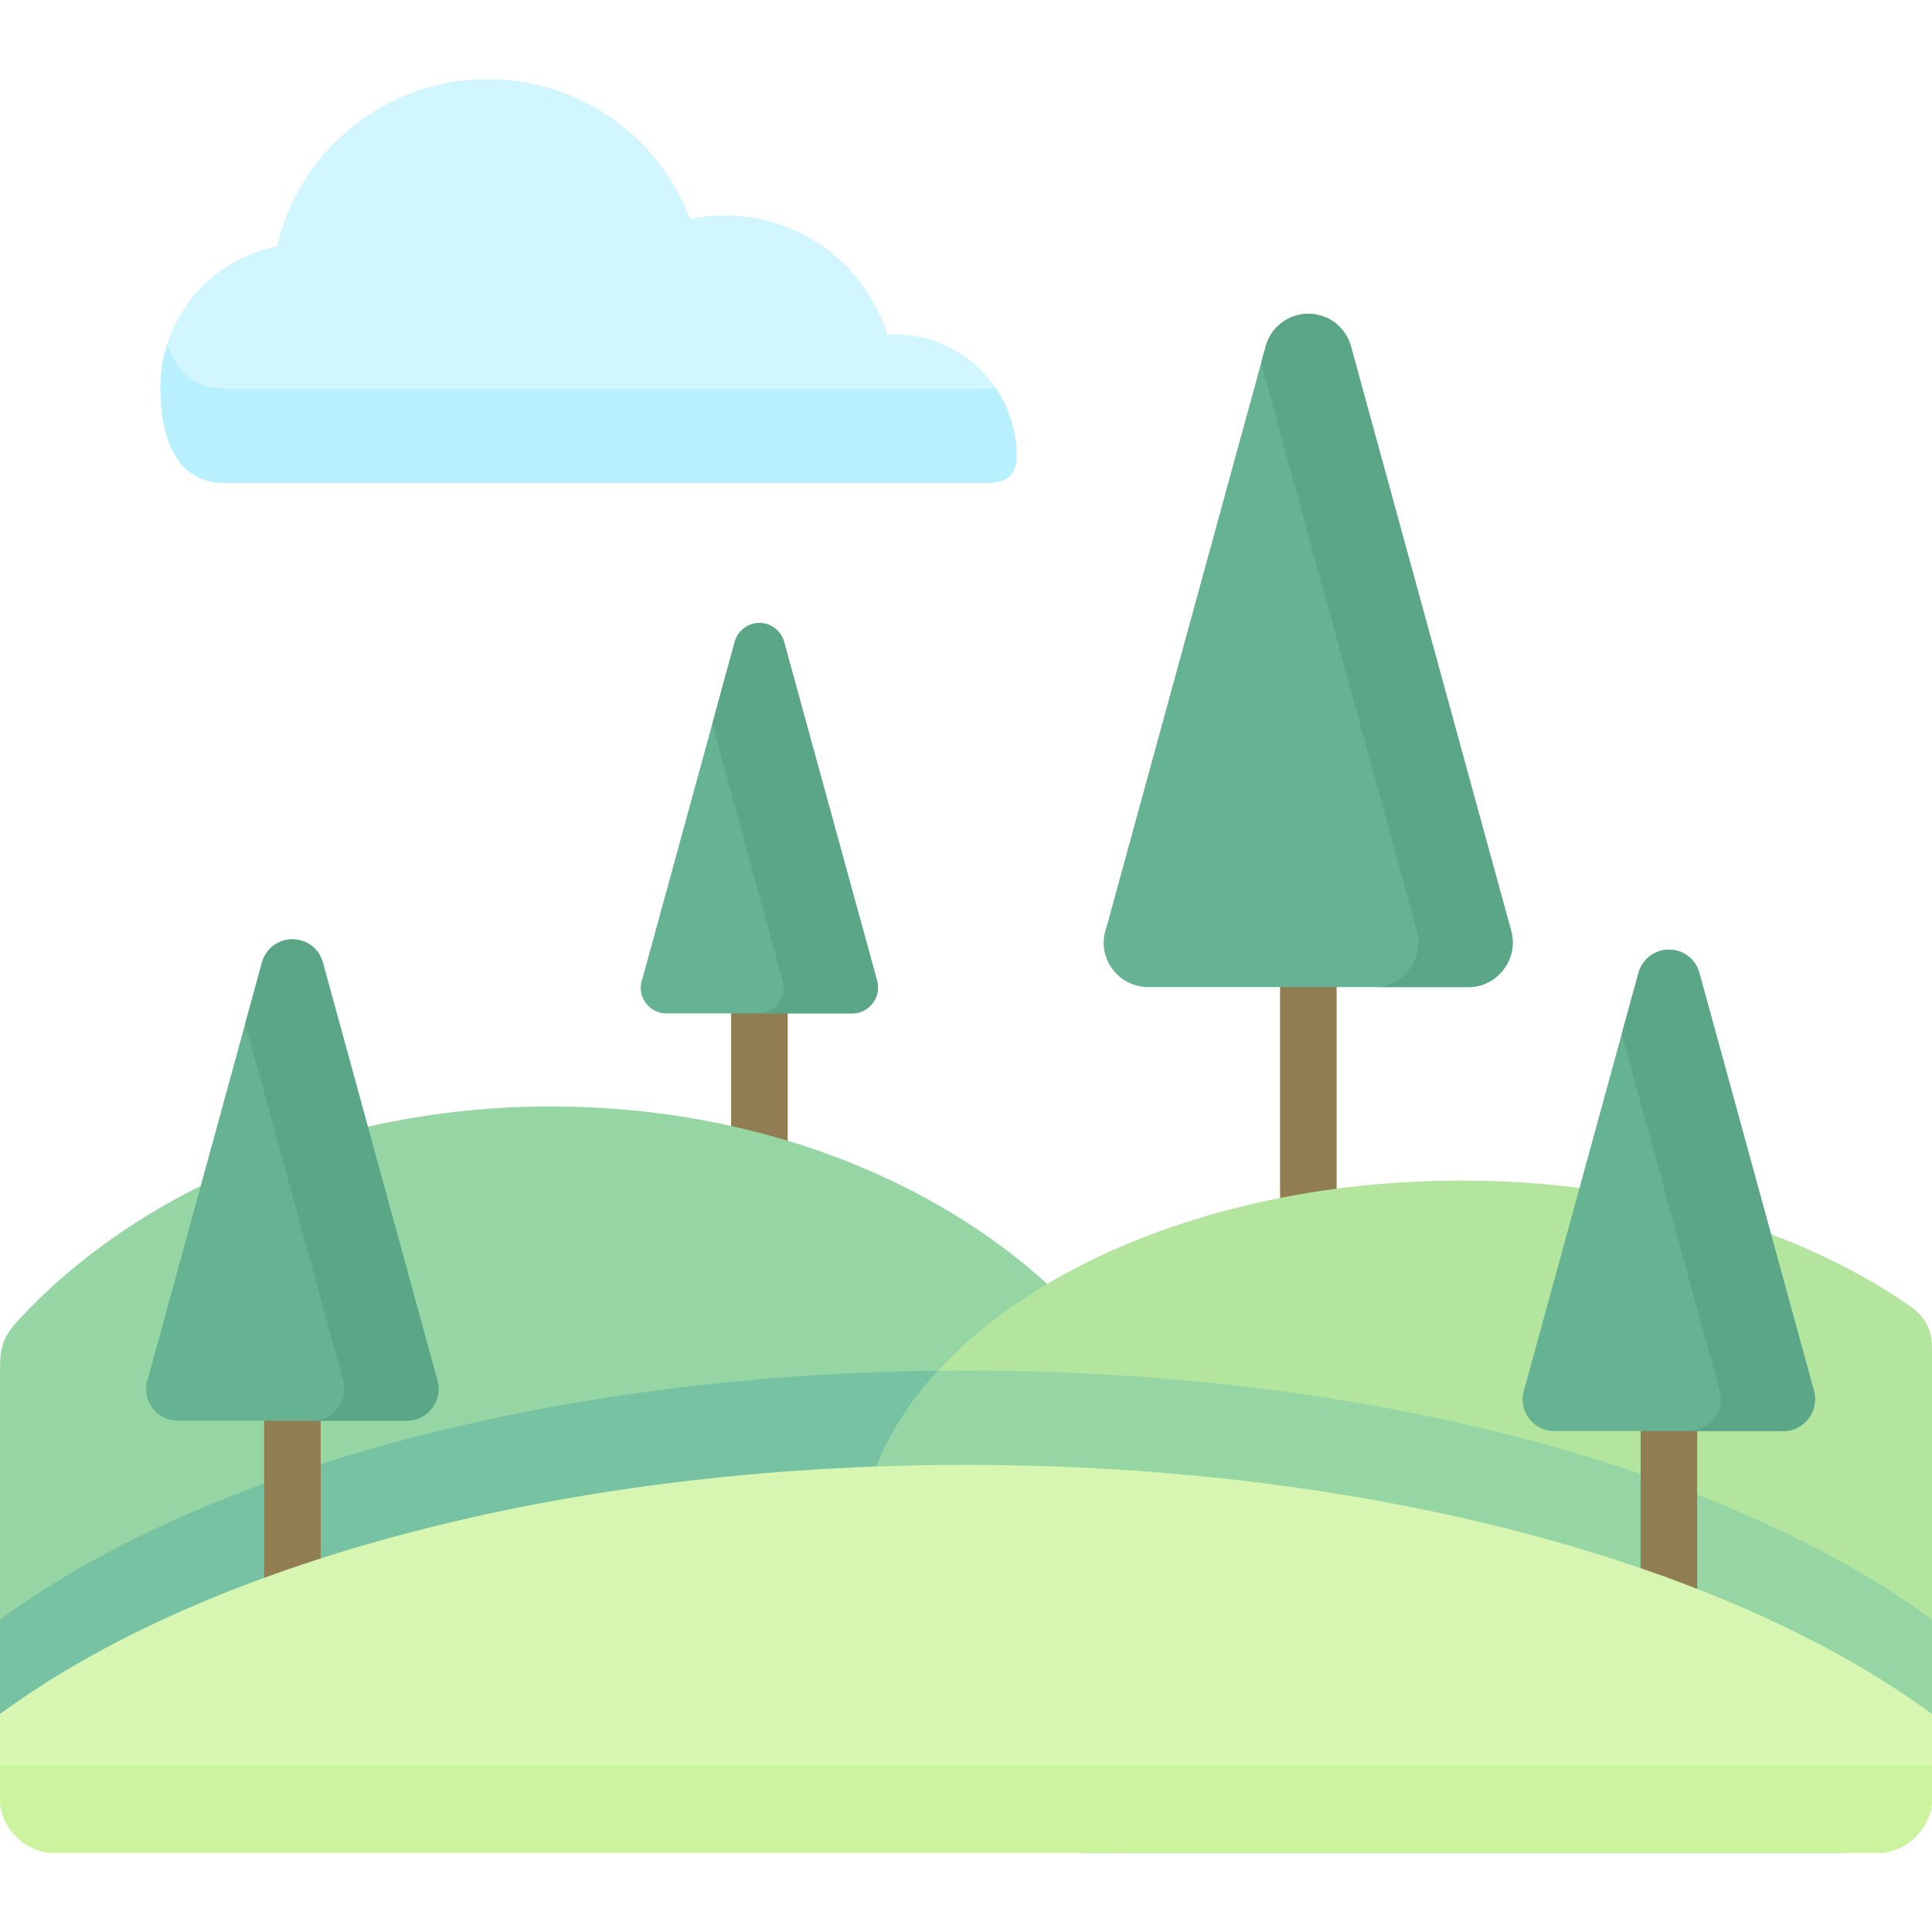
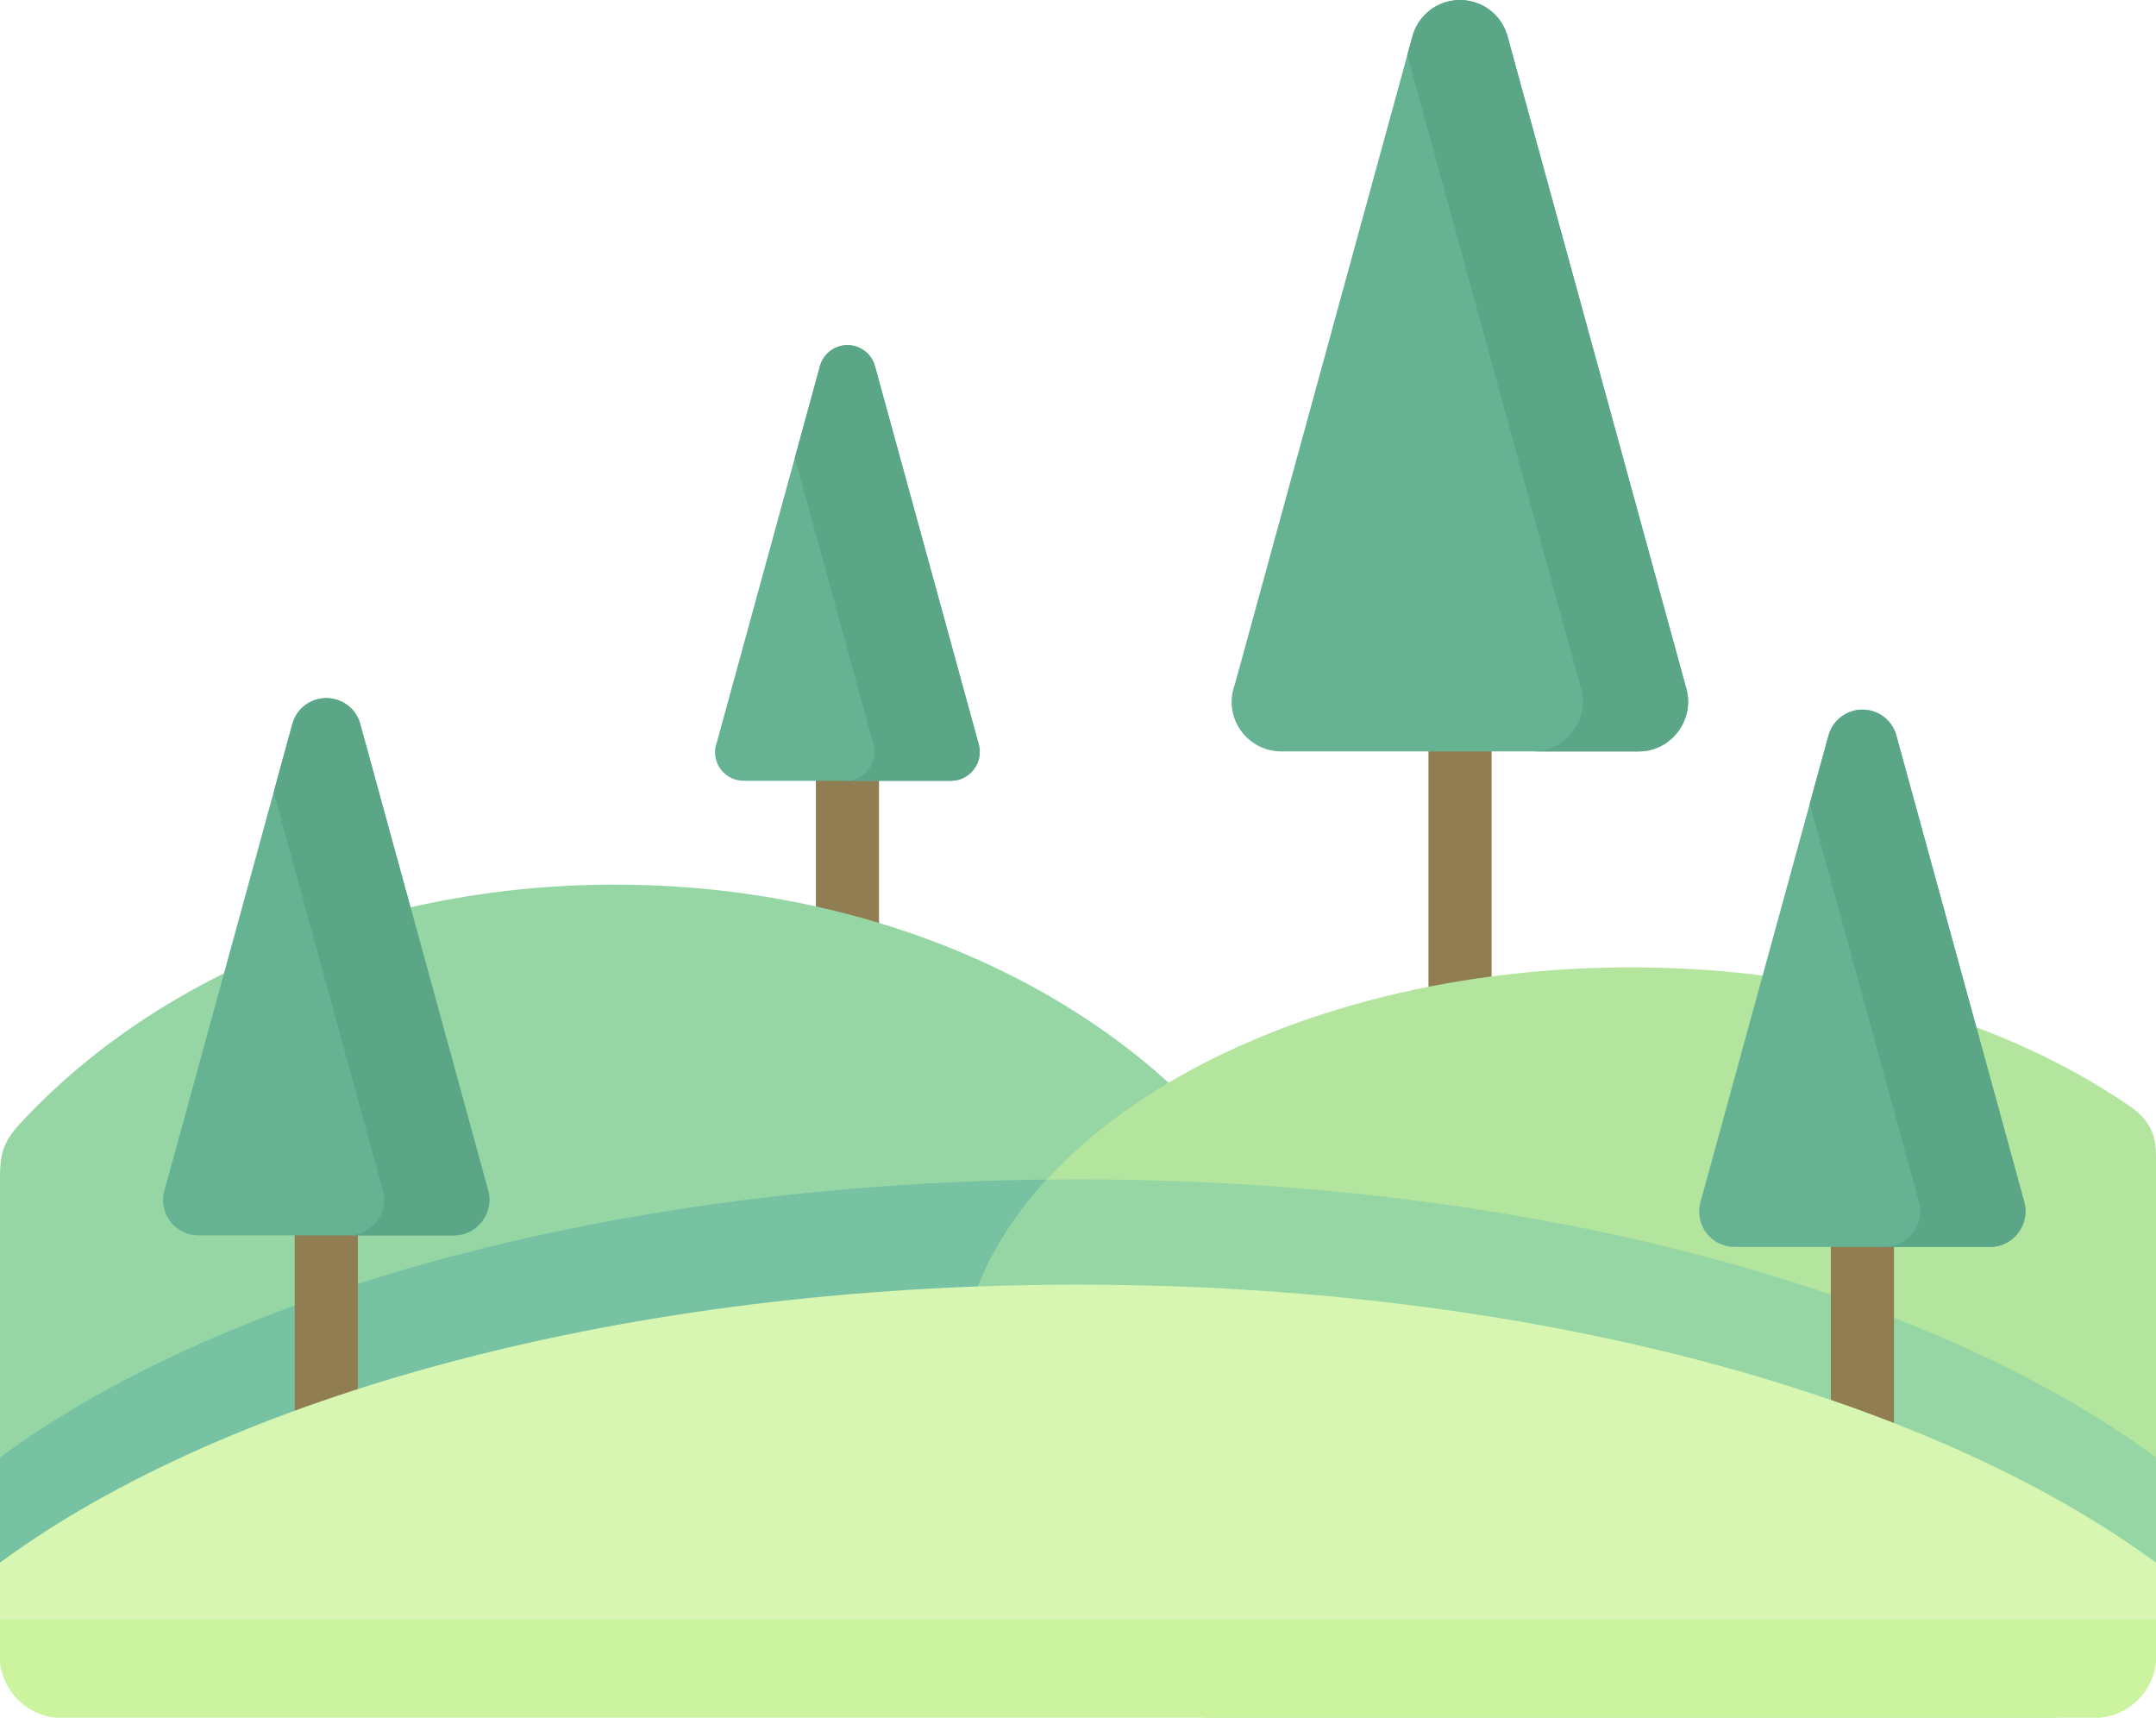
- <svg xmlns="http://www.w3.org/2000/svg" id="Capa_1" enable-background="new 0 0 512 512" height="512" viewBox="0 0 512 512" width="512">
-   <g>
-     <path d="m193.75 268.558c0-4.139 3.373-7.483 7.512-7.483s7.483 3.345 7.483 7.483v36.652c0 4.139-3.345 7.483-7.483 7.483s-7.512-3.345-7.512-7.483z" fill="#917d52" />
-     <path clip-rule="evenodd" d="m296.678 491.021-296.678-13.153v-114.889c0-5.981.794-8.73 4.904-13.153 31.465-34.016 82.716-56.608 141.082-56.608 95.217 0 172.405 59.584 172.405 133.087.001 23.5-7.88 45.553-21.713 64.716z" fill="#95d6a4" fill-rule="evenodd" />
-     <path clip-rule="evenodd" d="m296.678 491.021-296.678-13.153v-48.643c53.944-39.685 148.425-66.019 256-66.019 14.514 0 28.8.482 42.775 1.417 12.529 18.454 19.616 39.43 19.616 61.682.001 23.5-7.88 45.553-21.713 64.716z" fill="#78c2a4" fill-rule="evenodd" />
-     <path d="m339.227 261.584c0-4.138 3.345-7.512 7.483-7.512 4.167 0 7.512 3.374 7.512 7.512v59.528c0 4.139-3.345 7.512-7.512 7.512-4.139 0-7.483-3.373-7.483-7.512z" fill="#917d52" />
-     <path clip-rule="evenodd" d="m512 357.934v118.12c-7.03 5.499-14.967 10.517-23.642 14.967h-202.112c-35.915-18.397-58.848-46.403-58.848-77.783 0-55.446 71.576-100.374 159.904-100.374 47.027 0 89.405 12.841 118.659 33.108 5.387 3.741 6.039 7.767 6.039 11.962z" fill="#b3e59f" fill-rule="evenodd" />
-     <path clip-rule="evenodd" d="m512 429.225v46.829c-7.03 5.499-14.967 10.517-23.642 14.967h-202.112c-35.915-18.397-58.848-46.403-58.848-77.783 0-18.198 7.71-35.263 21.203-49.975 2.466-.029 4.933-.057 7.398-.057 107.577 0 202.085 26.334 256.001 66.019z" fill="#95d6a4" fill-rule="evenodd" />
-     <path d="m69.988 376.501c0-4.139 3.373-7.512 7.512-7.512s7.484 3.373 7.484 7.512v43.994c0 4.138-3.346 7.512-7.484 7.512s-7.512-3.373-7.512-7.512z" fill="#917d52" />
-     <path d="m434.783 379.25c0-4.139 3.345-7.512 7.483-7.512 4.167 0 7.512 3.373 7.512 7.512v43.994c0 4.139-3.345 7.483-7.512 7.483-4.139 0-7.483-3.345-7.483-7.483z" fill="#917d52" />
-     <path clip-rule="evenodd" d="m512 454.227v23.641c-.766 6.917-6.236 12.387-13.153 13.153h-485.694c-6.888-.766-12.387-6.237-13.153-13.153v-23.641c53.944-39.713 148.425-66.019 256-66.019 107.576 0 202.084 26.306 256 66.019z" fill="#d6f6b2" fill-rule="evenodd" />
-     <path clip-rule="evenodd" d="m512 467.72v10.148c-.766 6.917-6.236 12.387-13.153 13.153h-485.694c-6.888-.766-12.387-6.237-13.153-13.153v-10.148z" fill="#ccf49f" fill-rule="evenodd" />
-     <path clip-rule="evenodd" d="m237.064 88.614c-.623 0-1.247.028-1.9.057-5.725-18.312-22.819-31.578-43.03-31.578-3.146 0-6.265.312-9.241.936-8.192-21.657-29.111-37.049-53.632-37.049-27.213 0-49.976 18.936-55.871 44.334-17.603 3.401-30.87 18.907-30.87 37.502 0 12.047 3.545 25.171 16.924 25.171h201.716c3.345 0 8.249-.482 8.249-7.03-.001-17.858-14.486-32.343-32.345-32.343z" fill="#d2f6ff" fill-rule="evenodd" />
-     <path d="m85.579 255.178 30.359 110.722c1.445 5.272-2.637 10.602-8.079 10.602h-60.746c-4.65 0-8.392-3.771-8.392-8.391 0-1.049.17-2.041.538-2.977l30.162-110.041c1.219-4.479 5.811-7.087 10.262-5.868 3.005.794 5.187 3.147 5.896 5.953z" fill="#66b394" />
-     <path d="m450.373 257.928 30.36 110.721c1.418 5.272-2.636 10.602-8.079 10.602h-60.747c-4.648 0-8.391-3.77-8.391-8.391 0-1.049.171-2.041.511-2.977l30.188-110.04c1.22-4.479 5.812-7.087 10.262-5.896 3.005.822 5.16 3.174 5.896 5.981z" fill="#66b394" />
-     <path d="m207.81 170.195 24.635 89.774c1.162 4.28-2.154 8.589-6.548 8.589h-49.268c-3.771 0-6.831-3.033-6.831-6.803 0-.851.17-1.644.453-2.381l24.463-89.263c.992-3.628 4.706-5.754 8.334-4.762 2.409.651 4.195 2.579 4.762 4.846z" fill="#66b394" />
-     <path d="m358.048 91.931 42.436 154.828c2.012 7.398-3.686 14.825-11.282 14.825h-84.955c-6.493 0-11.765-5.272-11.765-11.764 0-1.445.283-2.835.765-4.139l42.181-153.921c1.701-6.236 8.136-9.893 14.372-8.192 4.195 1.134 7.228 4.423 8.248 8.363z" fill="#66b394" />
-     <g clip-rule="evenodd" fill-rule="evenodd">
-       <path d="m334.209 96.211 41.272 150.548c2.013 7.398-3.686 14.825-11.282 14.825h25.003c7.597 0 13.294-7.427 11.282-14.825l-42.436-154.828c-1.02-3.94-4.053-7.229-8.248-8.362-6.236-1.701-12.671 1.956-14.372 8.192z" fill="#5aa687" />
-       <path d="m429.766 274 12.331 44.929 13.635 49.72c1.247 4.564-1.645 9.156-5.953 10.318-.681.17-1.389.284-2.126.284h2.126 22.876c5.443 0 9.497-5.329 8.079-10.602l-11.396-41.556-18.965-69.165c-.736-2.807-2.891-5.159-5.895-5.981-4.45-1.19-9.042 1.417-10.262 5.896z" fill="#5aa687" />
-       <path d="m232.444 259.969-24.635-89.774c-.566-2.268-2.353-4.195-4.762-4.847-3.628-.992-7.342 1.134-8.334 4.762l-5.953 21.742 18.681 68.117c.368 1.417.284 2.834-.198 4.081-.936 2.58-3.401 4.507-6.35 4.507h7.852 17.151c4.394.001 7.71-4.308 6.548-8.588z" fill="#5aa687" />
-       <path d="m97.484 298.604-11.905-43.427c-.709-2.806-2.892-5.159-5.896-5.953-4.451-1.219-9.043 1.389-10.262 5.868l-4.421 16.158 9.326 34.072 16.61 60.577c1.247 4.563-1.644 9.156-5.952 10.318-.681.17-1.39.284-2.127.284h2.127 22.875c5.442 0 9.524-5.329 8.079-10.602z" fill="#5aa687" />
-       <path d="m59.443 127.987h201.716c3.345 0 8.249-.482 8.249-7.03 0-6.718-2.041-12.983-5.557-18.142-.936.142-1.87.17-2.692.17h-201.716c-8.361 0-12.869-5.103-15.108-11.877-1.19 3.686-1.815 7.626-1.815 11.708 0 12.047 3.544 25.171 16.923 25.171z" fill="#b8f0ff" />
+ <svg xmlns="http://www.w3.org/2000/svg" width="135.467mm" height="107.916mm" viewBox="0 0 135.467 107.916" version="1.1" id="svg8">
+   <defs id="defs2" />
+   <g id="layer1" style="display:inline" transform="translate(-35.83214,-100.0765)">
+     <g id="g828" transform="matrix(0.2645601,0,0,0.2645601,22.98086,56.90974)" style="display:inline">
+       <g id="g887" transform="matrix(1.000088,0,0,1.000088,48.57605,80.0057)">
+         <path id="path845" d="m 193.75,268.558 c 0,-4.139 3.373,-7.483 7.512,-7.483 4.139,0 7.483,3.345 7.483,7.483 v 36.652 c 0,4.139 -3.345,7.483 -7.483,7.483 -4.138,0 -7.512,-3.345 -7.512,-7.483 z" style="fill:#917d52" />
+         <path id="path847" d="M 296.678,491.021 0,477.868 V 362.979 c 0,-5.981 0.794,-8.73 4.904,-13.153 31.465,-34.016 82.716,-56.608 141.082,-56.608 95.217,0 172.405,59.584 172.405,133.087 10e-4,23.5 -7.88,45.553 -21.713,64.716 z" style="clip-rule:evenodd;fill:#95d6a4;fill-rule:evenodd" />
+         <path id="path849" d="M 296.678,491.021 0,477.868 v -48.643 c 53.944,-39.685 148.425,-66.019 256,-66.019 14.514,0 28.8,0.482 42.775,1.417 12.529,18.454 19.616,39.43 19.616,61.682 10e-4,23.5 -7.88,45.553 -21.713,64.716 z" style="clip-rule:evenodd;fill:#78c2a4;fill-rule:evenodd" />
+         <path id="path851" d="m 339.227,261.584 c 0,-4.138 3.345,-7.512 7.483,-7.512 4.167,0 7.512,3.374 7.512,7.512 v 59.528 c 0,4.139 -3.345,7.512 -7.512,7.512 -4.139,0 -7.483,-3.373 -7.483,-7.512 z" style="fill:#917d52" />
+         <path id="path853" d="m 512,357.934 v 118.12 c -7.03,5.499 -14.967,10.517 -23.642,14.967 H 286.246 c -35.915,-18.397 -58.848,-46.403 -58.848,-77.783 0,-55.446 71.576,-100.374 159.904,-100.374 47.027,0 89.405,12.841 118.659,33.108 5.387,3.741 6.039,7.767 6.039,11.962 z" style="clip-rule:evenodd;fill:#b3e59f;fill-rule:evenodd" />
+         <path id="path855" d="m 512,429.225 v 46.829 c -7.03,5.499 -14.967,10.517 -23.642,14.967 H 286.246 c -35.915,-18.397 -58.848,-46.403 -58.848,-77.783 0,-18.198 7.71,-35.263 21.203,-49.975 2.466,-0.029 4.933,-0.057 7.398,-0.057 107.577,0 202.085,26.334 256.001,66.019 z" style="clip-rule:evenodd;fill:#95d6a4;fill-rule:evenodd" />
+         <path id="path857" d="m 69.988,376.501 c 0,-4.139 3.373,-7.512 7.512,-7.512 4.139,0 7.484,3.373 7.484,7.512 v 43.994 c 0,4.138 -3.346,7.512 -7.484,7.512 -4.138,0 -7.512,-3.373 -7.512,-7.512 z" style="fill:#917d52" />
+         <path id="path859" d="m 434.783,379.25 c 0,-4.139 3.345,-7.512 7.483,-7.512 4.167,0 7.512,3.373 7.512,7.512 v 43.994 c 0,4.139 -3.345,7.483 -7.512,7.483 -4.139,0 -7.483,-3.345 -7.483,-7.483 z" style="fill:#917d52" />
+         <path id="path861" d="m 512,454.227 v 23.641 c -0.766,6.917 -6.236,12.387 -13.153,13.153 H 13.153 C 6.265,490.255 0.766,484.784 0,477.868 v -23.641 c 53.944,-39.713 148.425,-66.019 256,-66.019 107.576,0 202.084,26.306 256,66.019 z" style="clip-rule:evenodd;fill:#d6f6b2;fill-rule:evenodd" />
+         <path id="path863" d="m 512,467.72 v 10.148 c -0.766,6.917 -6.236,12.387 -13.153,13.153 H 13.153 C 6.265,490.255 0.766,484.784 0,477.868 V 467.72 Z" style="clip-rule:evenodd;fill:#ccf49f;fill-rule:evenodd" />
+         <path id="path867" d="M 85.579,255.178 115.938,365.9 c 1.445,5.272 -2.637,10.602 -8.079,10.602 H 47.113 c -4.65,0 -8.392,-3.771 -8.392,-8.391 0,-1.049 0.17,-2.041 0.538,-2.977 L 69.421,255.093 c 1.219,-4.479 5.811,-7.087 10.262,-5.868 3.005,0.794 5.187,3.147 5.896,5.953 z" style="fill:#66b394" />
+         <path id="path869" d="m 450.373,257.928 30.36,110.721 c 1.418,5.272 -2.636,10.602 -8.079,10.602 h -60.747 c -4.648,0 -8.391,-3.77 -8.391,-8.391 0,-1.049 0.171,-2.041 0.511,-2.977 l 30.188,-110.04 c 1.22,-4.479 5.812,-7.087 10.262,-5.896 3.005,0.822 5.16,3.174 5.896,5.981 z" style="fill:#66b394" />
+         <path id="path871" d="m 207.81,170.195 24.635,89.774 c 1.162,4.28 -2.154,8.589 -6.548,8.589 h -49.268 c -3.771,0 -6.831,-3.033 -6.831,-6.803 0,-0.851 0.17,-1.644 0.453,-2.381 l 24.463,-89.263 c 0.992,-3.628 4.706,-5.754 8.334,-4.762 2.409,0.651 4.195,2.579 4.762,4.846 z" style="fill:#66b394" />
+         <path id="path873" d="m 358.048,91.931 42.436,154.828 c 2.012,7.398 -3.686,14.825 -11.282,14.825 h -84.955 c -6.493,0 -11.765,-5.272 -11.765,-11.764 0,-1.445 0.283,-2.835 0.765,-4.139 L 335.428,91.76 c 1.701,-6.236 8.136,-9.893 14.372,-8.192 4.195,1.134 7.228,4.423 8.248,8.363 z" style="fill:#66b394" />
+         <g id="g885" style="clip-rule:evenodd;fill-rule:evenodd">
+           <path id="path875" d="m 334.209,96.211 41.272,150.548 c 2.013,7.398 -3.686,14.825 -11.282,14.825 h 25.003 c 7.597,0 13.294,-7.427 11.282,-14.825 L 358.048,91.931 c -1.02,-3.94 -4.053,-7.229 -8.248,-8.362 -6.236,-1.701 -12.671,1.956 -14.372,8.192 z" style="fill:#5aa687" />
+           <path id="path877" d="m 429.766,274 12.331,44.929 13.635,49.72 c 1.247,4.564 -1.645,9.156 -5.953,10.318 -0.681,0.17 -1.389,0.284 -2.126,0.284 h 2.126 22.876 c 5.443,0 9.497,-5.329 8.079,-10.602 l -11.396,-41.556 -18.965,-69.165 c -0.736,-2.807 -2.891,-5.159 -5.895,-5.981 -4.45,-1.19 -9.042,1.417 -10.262,5.896 z" style="fill:#5aa687" />
+           <path id="path879" d="m 232.444,259.969 -24.635,-89.774 c -0.566,-2.268 -2.353,-4.195 -4.762,-4.847 -3.628,-0.992 -7.342,1.134 -8.334,4.762 l -5.953,21.742 18.681,68.117 c 0.368,1.417 0.284,2.834 -0.198,4.081 -0.936,2.58 -3.401,4.507 -6.35,4.507 h 7.852 17.151 c 4.394,10e-4 7.71,-4.308 6.548,-8.588 z" style="fill:#5aa687" />
+           <path id="path881" d="M 97.484,298.604 85.579,255.177 c -0.709,-2.806 -2.892,-5.159 -5.896,-5.953 -4.451,-1.219 -9.043,1.389 -10.262,5.868 L 65,271.25 l 9.326,34.072 16.61,60.577 c 1.247,4.563 -1.644,9.156 -5.952,10.318 -0.681,0.17 -1.39,0.284 -2.127,0.284 h 2.127 22.875 c 5.442,0 9.524,-5.329 8.079,-10.602 z" style="fill:#5aa687" />
+         </g>
+       </g>
+       <g id="layer2" style="display:inline" />
+     </g>
+   </g>
+   <g id="layer3" transform="matrix(0.2645601,0,0,0.2645601,-12.85128,-43.16672)" style="display:inline">
+     <g style="display:inline" id="g983" transform="matrix(1.000088,0,0,1.000088,-0.5914338,48.14359)">
+       <g transform="translate(8.838835,40.4061)" id="g976">
+         <path id="cloud" d="m 251.35,-15.672 c -0.623,0 -1.247,0.028 -1.9,0.057 -5.725,-18.312 -22.819,-31.578 -43.03,-31.578 -3.146,0 -6.265,0.312 -9.241,0.936 -8.192,-21.657 -29.111,-37.049 -53.632,-37.049 -27.213,0 -49.976,18.936 -55.871,44.334 -17.603,3.401 -30.87,18.907 -30.87,37.502 0,12.047 3.545,25.171 16.924,25.171 H 275.446 c 3.345,0 8.249,-0.482 8.249,-7.03 -10e-4,-17.858 -14.486,-32.343 -32.345,-32.343 z" style="clip-rule:evenodd;fill:#d2f6ff;fill-rule:evenodd" />
+       </g>
+       <path id="path883" d="M 82.897,64.687 H 284.613 c 3.345,0 8.249,-0.482 8.249,-7.03 0,-6.718 -2.041,-12.983 -5.557,-18.142 -0.936,0.142 -1.87,0.17 -2.692,0.17 H 82.897 c -8.361,0 -12.869,-5.103 -15.108,-11.877 -1.19,3.686 -1.815,7.626 -1.815,11.708 0,12.047 3.544,25.171 16.923,25.171 z" style="fill:#b8f0ff" />
    </g>
  </g>
</svg>
